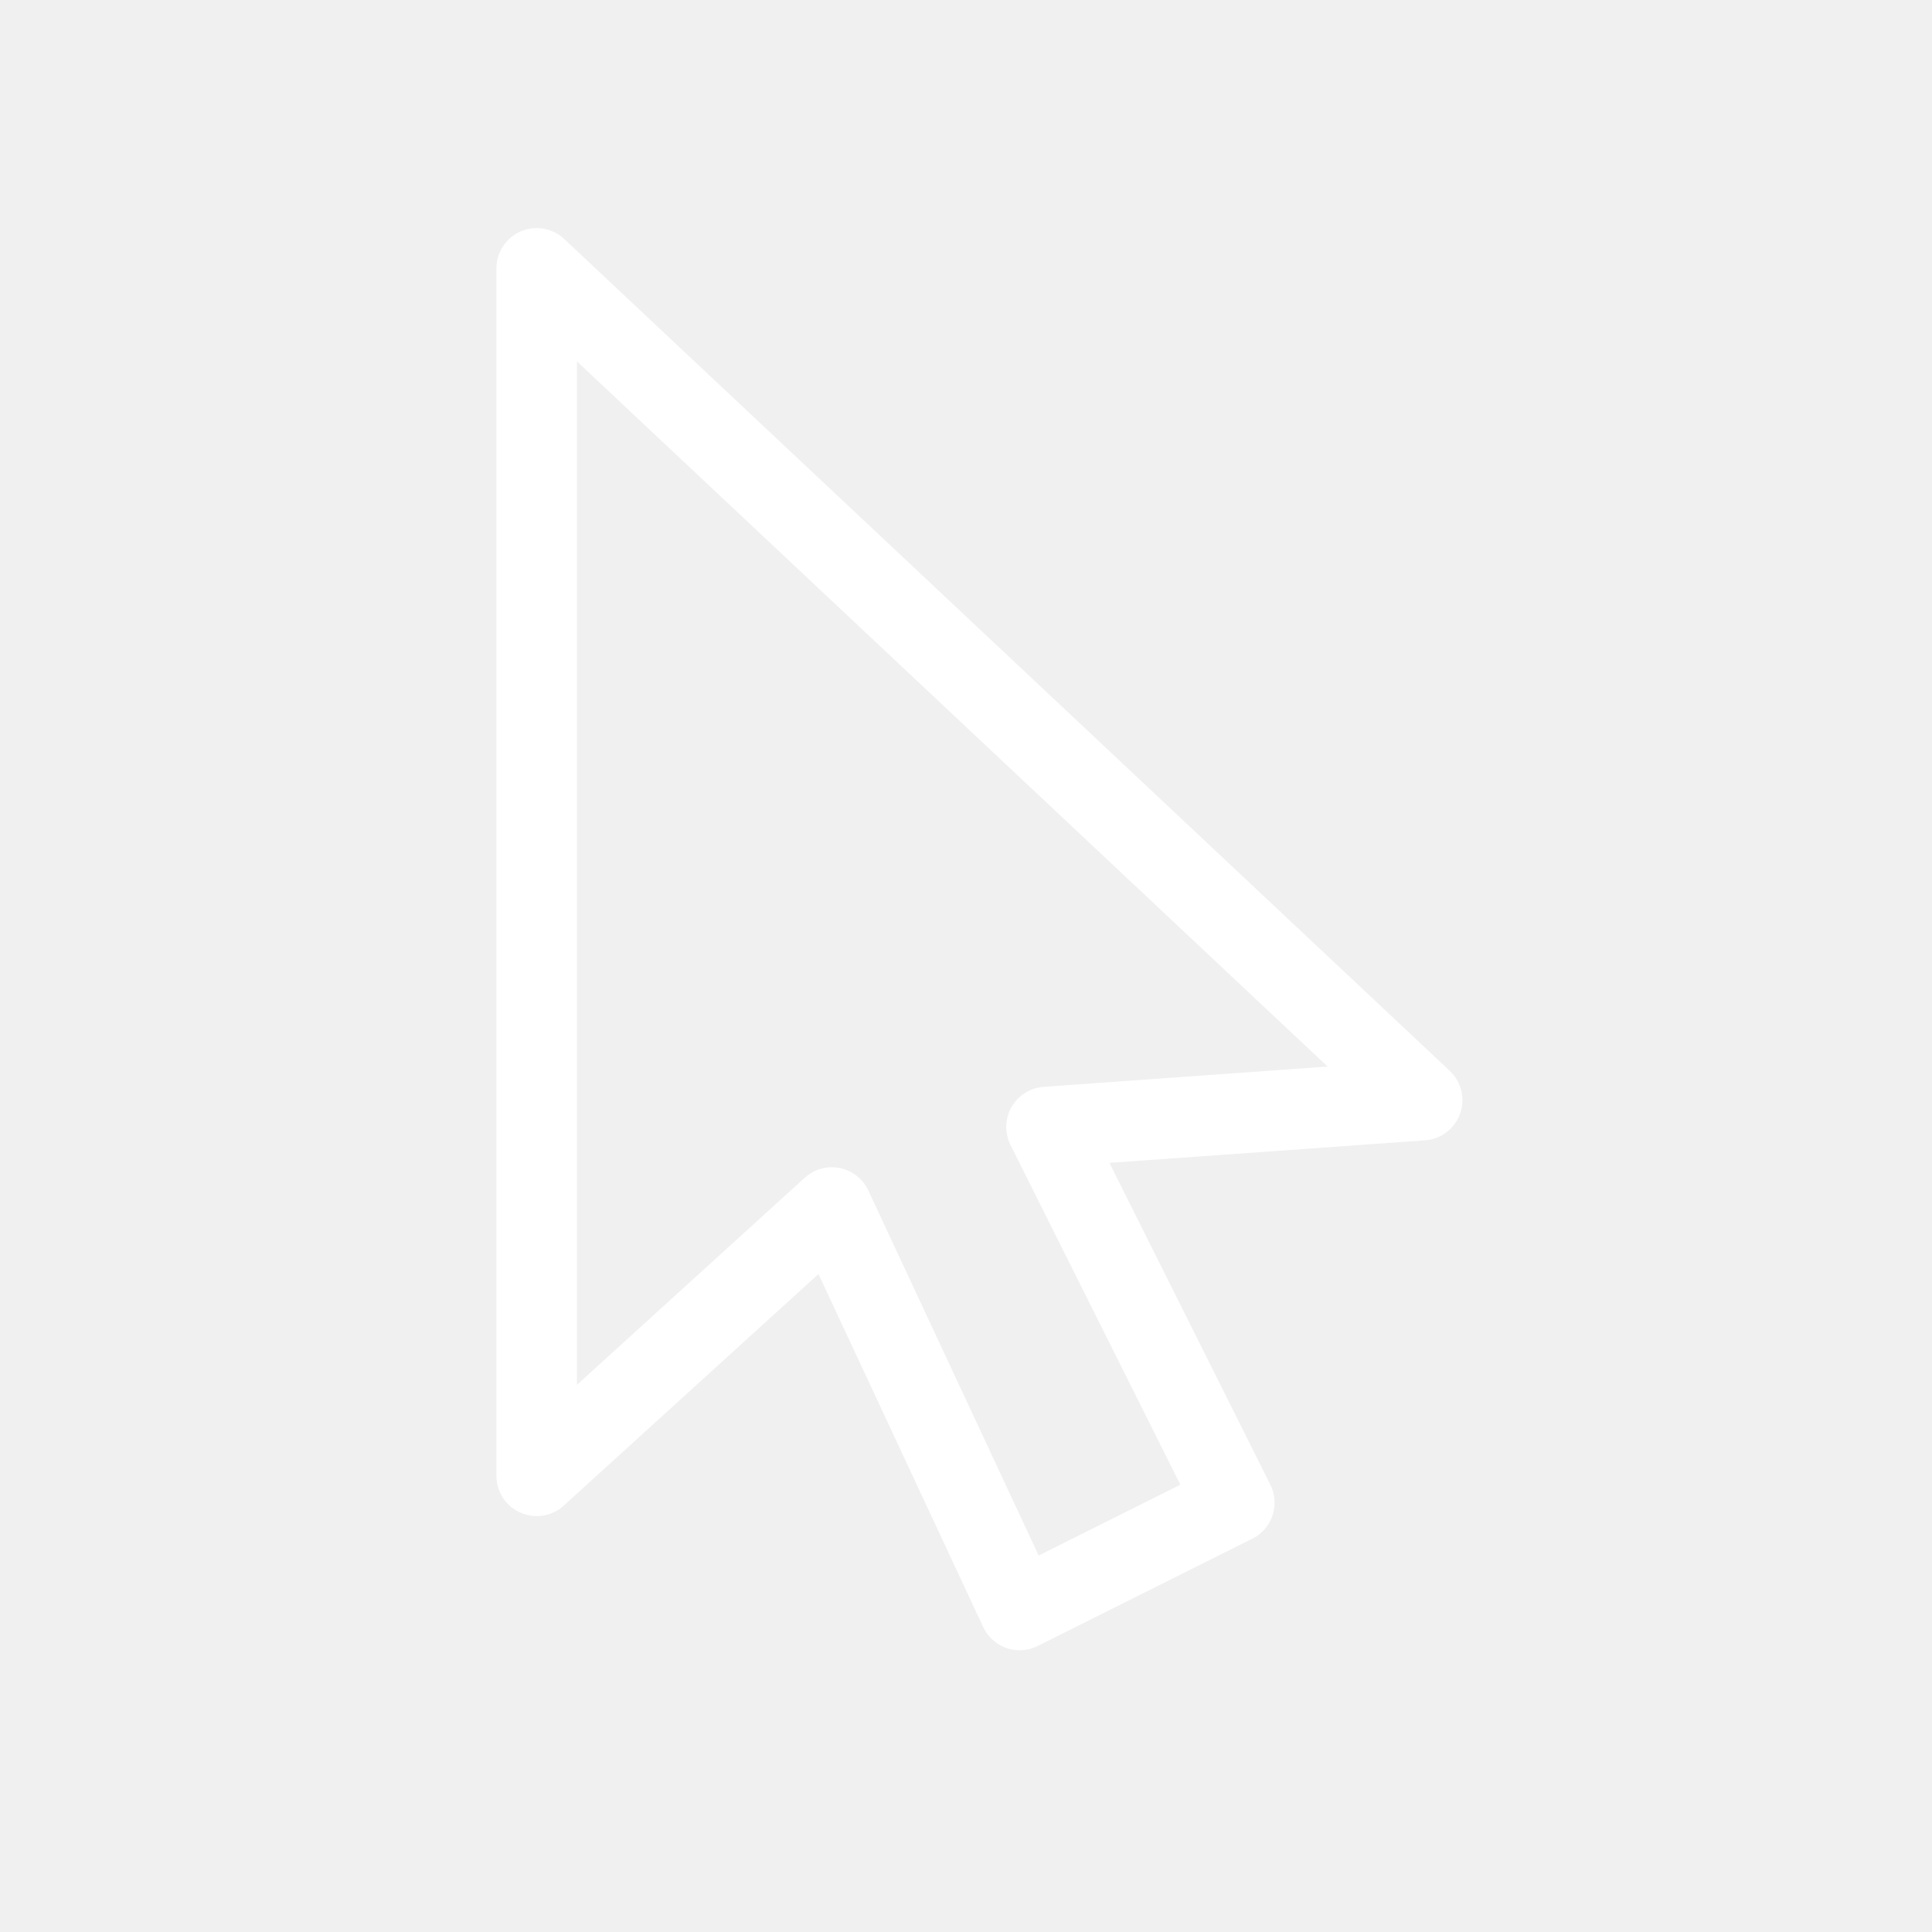
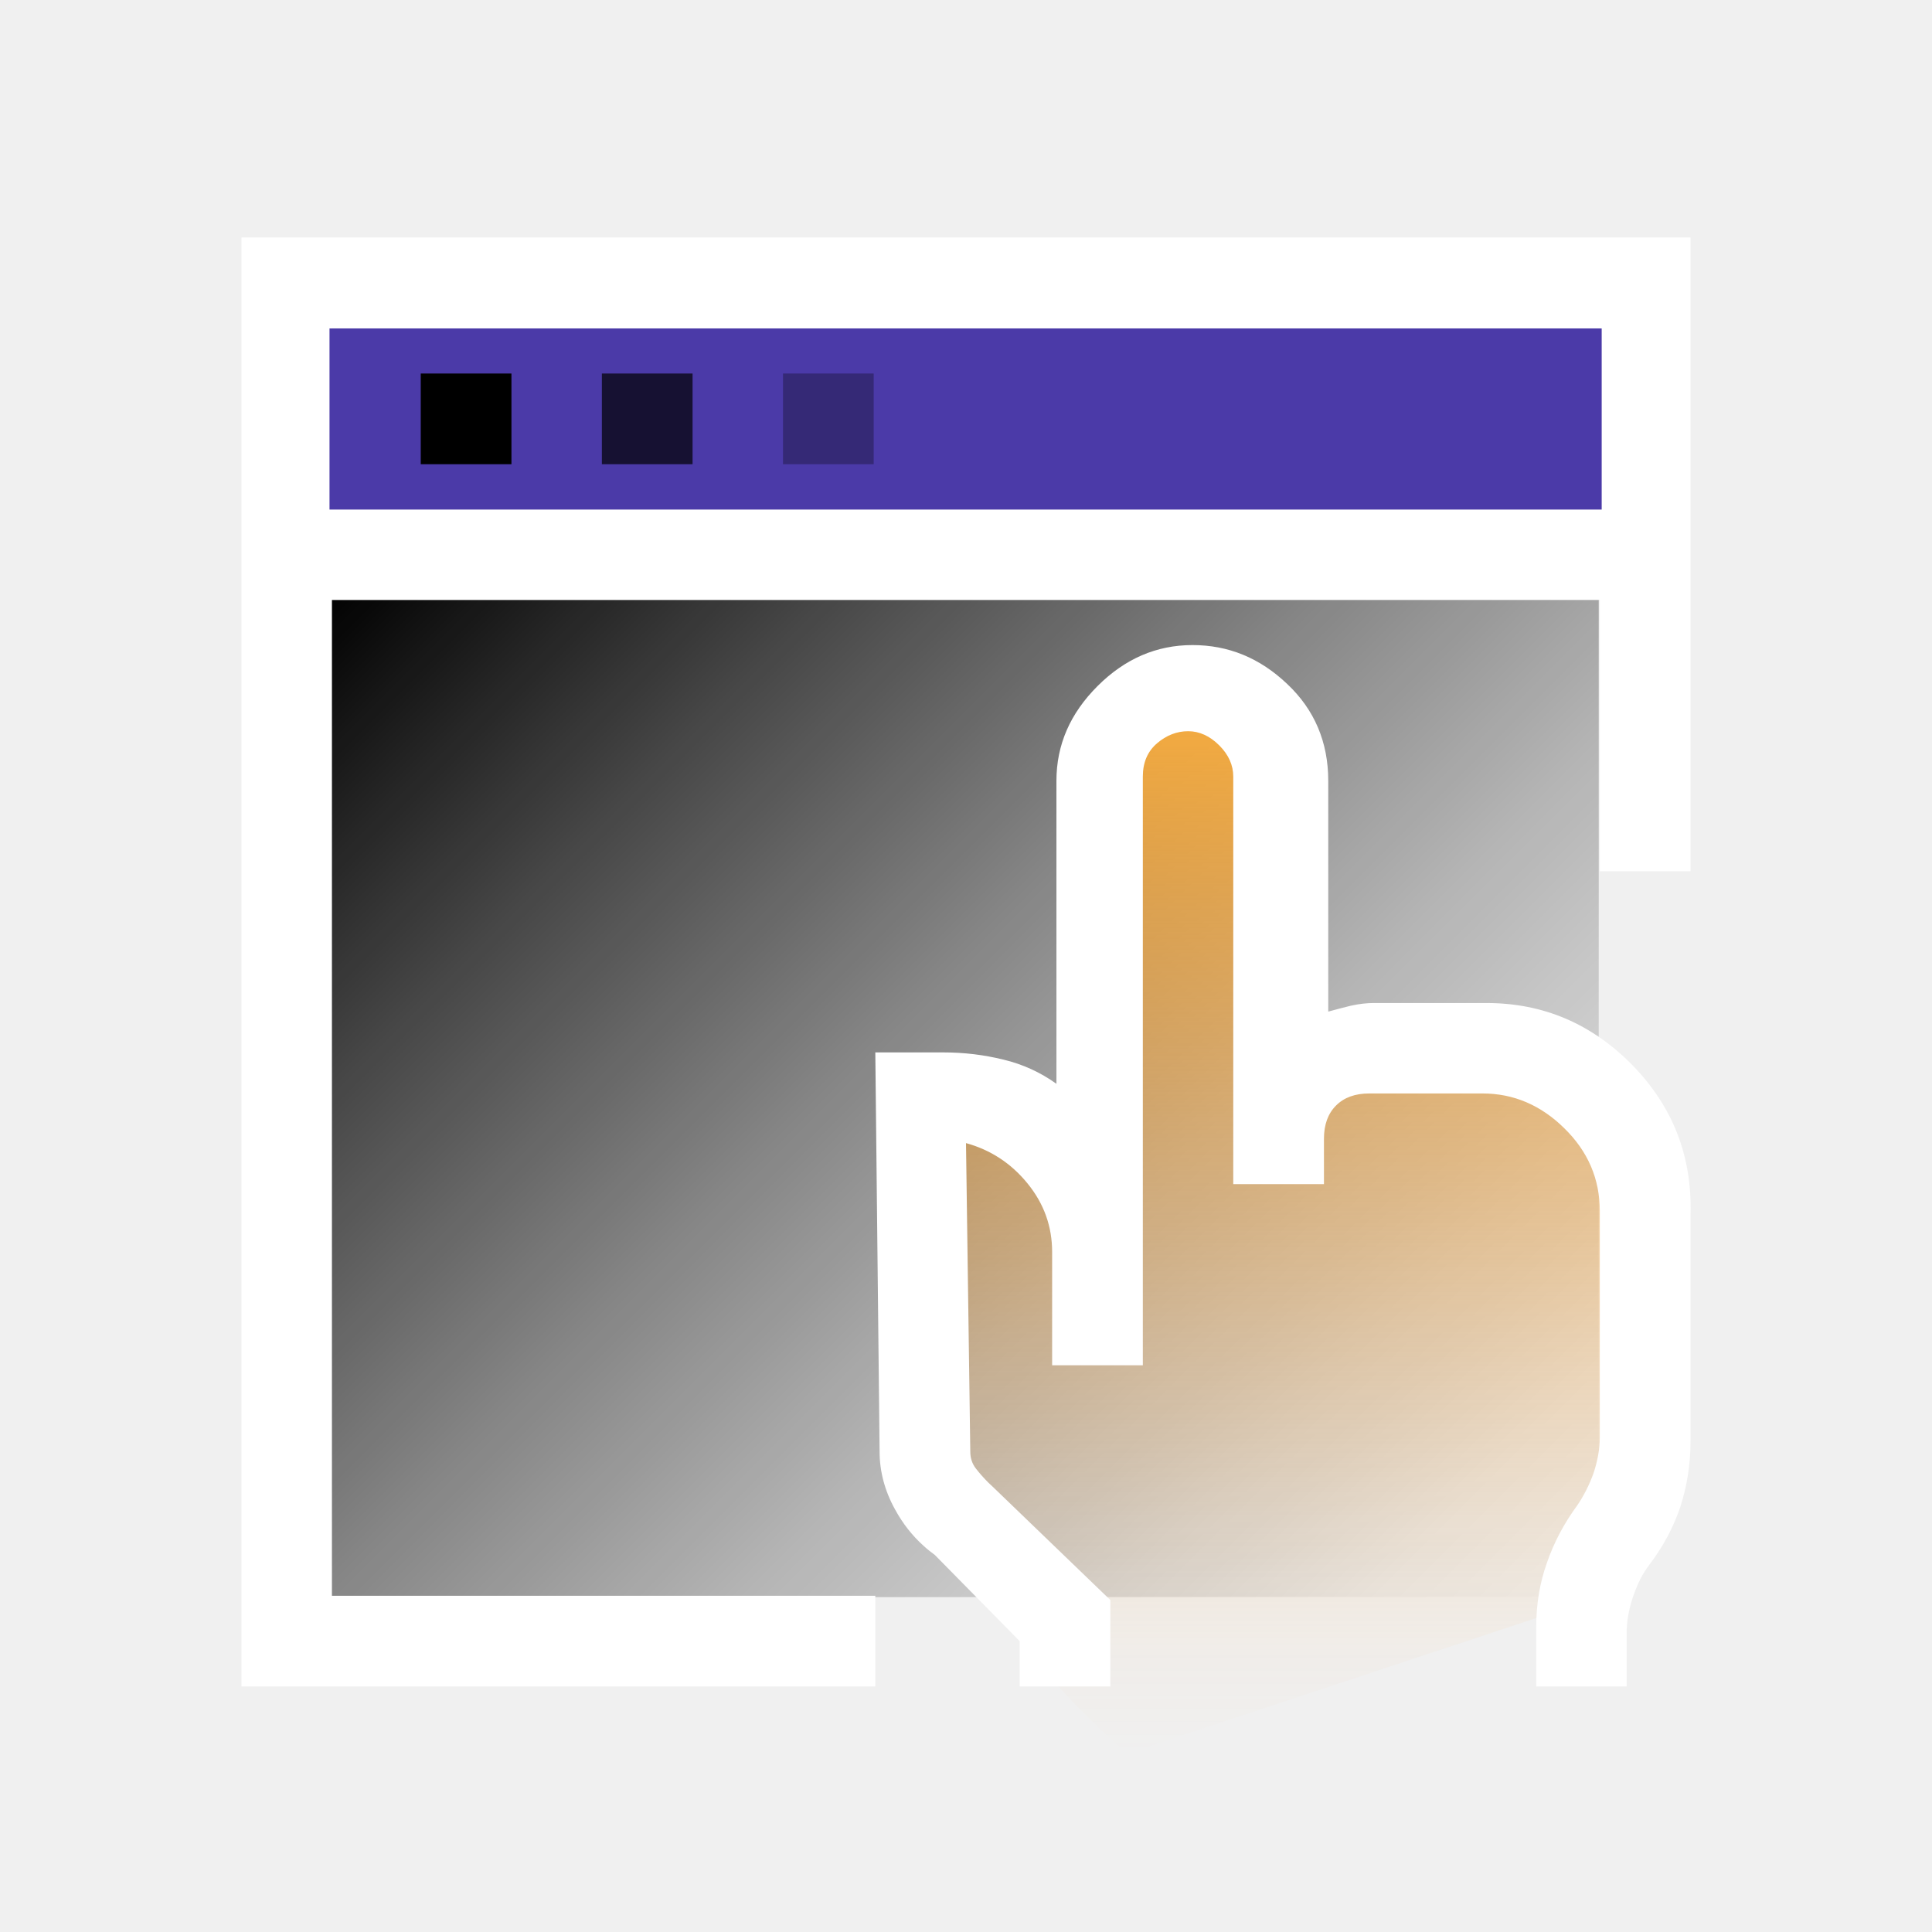
- <svg xmlns="http://www.w3.org/2000/svg" id="comp-pointer" viewBox="0 0 72 72">
-   <path d="M20 10 L20 55 L31 45 L38 60 L46 56 L39 42 L53 41 Z" fill="none" stroke="#fff" stroke-width="3" stroke-linejoin="round" />
+ <svg xmlns="http://www.w3.org/2000/svg" viewBox="0 0 72 72">
+   <defs>
+     <style>
+       .cls-1 {
+         fill: url(#linear-gradient-2);
+       }
+ 
+       .cls-2 {
+         fill: url(#linear-gradient);
+       }
+ 
+       .cls-3 {
+         opacity: .3;
+       }
+ 
+       .cls-3, .cls-4, .cls-5 {
+         fill: #000;
+       }
+ 
+       .cls-4 {
+         opacity: .7;
+       }
+ 
+       .cls-6 {
+         fill: #4b3aa8;
+       }
+     </style>
+     <linearGradient id="linear-gradient" x1="14.83" y1="19.83" x2="57.05" y2="62.05" gradientUnits="userSpaceOnUse">
+       <stop offset="0" stop-color="#000" />
+       <stop offset="0" stop-color="#000" stop-opacity=".99" />
+       <stop offset=".23" stop-color="#000" stop-opacity=".69" />
+       <stop offset=".43" stop-color="#000" stop-opacity=".45" />
+       <stop offset=".62" stop-color="#000" stop-opacity=".25" />
+       <stop offset=".78" stop-color="#000" stop-opacity=".12" />
+       <stop offset=".91" stop-color="#000" stop-opacity=".03" />
+       <stop offset="1" stop-color="#000" stop-opacity="0" />
+     </linearGradient>
+     <linearGradient id="linear-gradient-2" x1="47.51" y1="24.96" x2="47.51" y2="65.35" gradientUnits="userSpaceOnUse">
+       <stop offset="0" stop-color="#fbaf3e" />
+       <stop offset=".2" stop-color="#f9a735" stop-opacity=".73" />
+       <stop offset=".41" stop-color="#f8a02c" stop-opacity=".48" />
+       <stop offset=".61" stop-color="#f89b25" stop-opacity=".27" />
+       <stop offset=".78" stop-color="#f79721" stop-opacity=".12" />
+       <stop offset=".91" stop-color="#f7941e" stop-opacity=".03" />
+       <stop offset="1" stop-color="#f7941d" stop-opacity="0" />
+     </linearGradient>
+   </defs>
+   <g id="c-white">
+     <rect class="cls-2" x="12.31" y="22.36" width="47.27" height="37.16" />
+   </g>
+   <g id="comp-pointer">
+     <path class="cls-1" d="M42.01,65.35c-2.08-1.78-5.42-5.17-7.36-10.38-2.38-6.39-2.07-13.98,0-14.65,1.64-.53,3.78,3.49,5.37,2.8.58-.25,1-1.1,1.03-4.49.08-7.28-1.75-10.12,0-12.22.88-1.05,2.41-1.62,3.68-1.4,1.66.29,2.6,1.89,2.87,2.36,2.81,4.78-1.54,11.3.22,12.44.74.48,1.47-.7,4.2-1.1.85-.12,3.83-.56,6.33,1.1,1.85,1.23,2.57,3.05,2.94,3.98,1.36,3.4.57,6.66-.29,10.23-.38,1.59-.98,3.53-1.91,5.67" />
+     <g>
+       <path d="M63,45.29v8.44c0,.84-.13,1.64-.37,2.4-.25.75-.63,1.48-1.16,2.18-.25.32-.45.72-.61,1.19-.16.48-.24.92-.24,1.35v2h-3.37v-2.21c0-.85.13-1.65.4-2.4.26-.76.64-1.47,1.13-2.14.24-.35.45-.76.61-1.21.15-.46.23-.9.23-1.32v-8.44c0-1.19-.44-2.22-1.32-3.08-.87-.86-1.89-1.3-3.05-1.3h-4.22c-.53,0-.94.15-1.24.45s-.45.71-.45,1.24v1.69h-3.38v-15.19c0-.42-.17-.81-.52-1.16s-.74-.53-1.16-.53-.81.15-1.16.45-.53.71-.53,1.24v21.94h-3.38v-4.22c0-.95-.3-1.8-.92-2.56-.61-.75-1.38-1.25-2.29-1.5l.16,11.5c0,.24.07.45.21.63s.29.35.47.53l.16.15,4.38,4.22v3.22h-3.38v-1.69l-3.16-3.21c-.15-.11-.29-.22-.43-.35-.41-.37-.76-.81-1.05-1.34-.39-.7-.58-1.43-.58-2.16l-.16-14.88h2.53c.78,0,1.52.09,2.25.27.71.17,1.37.47,1.97.9v-11.29c0-1.34.51-2.51,1.53-3.53s2.2-1.53,3.54-1.53,2.51.48,3.53,1.45c1.02.96,1.53,2.17,1.53,3.61v8.6c.24-.07.53-.14.84-.22.32-.07.6-.1.85-.1h4.21c2.11,0,3.92.77,5.44,2.32,1.51,1.55,2.23,3.41,2.16,5.59Z" fill="#fff" />
+       <path d="M63,8.85v23.62h-3.38v-10.12H12.37v37.12h20.25v3.38H9V8.85h54ZM59.62,18.97v-6.74H12.37v6.74h47.25Z" fill="#fff" />
+       <rect x="29.25" y="13.91" width="3.37" height="3.38" fill="#fff" />
+       <rect x="22.5" y="13.91" width="3.37" height="3.38" fill="#fff" />
+       <rect x="15.75" y="13.91" width="3.37" height="3.38" fill="#fff" />
+     </g>
+   </g>
+   <g id="c-bar">
+     <rect class="cls-6" x="12.28" y="12.24" width="47.41" height="6.75" />
+     <rect class="cls-5" x="15.68" y="13.92" width="3.38" height="3.38" />
+     <rect class="cls-4" x="22.43" y="13.92" width="3.38" height="3.38" fill="#fff" />
+     <rect class="cls-3" x="29.18" y="13.92" width="3.38" height="3.38" fill="#fff" />
+   </g>
</svg>
